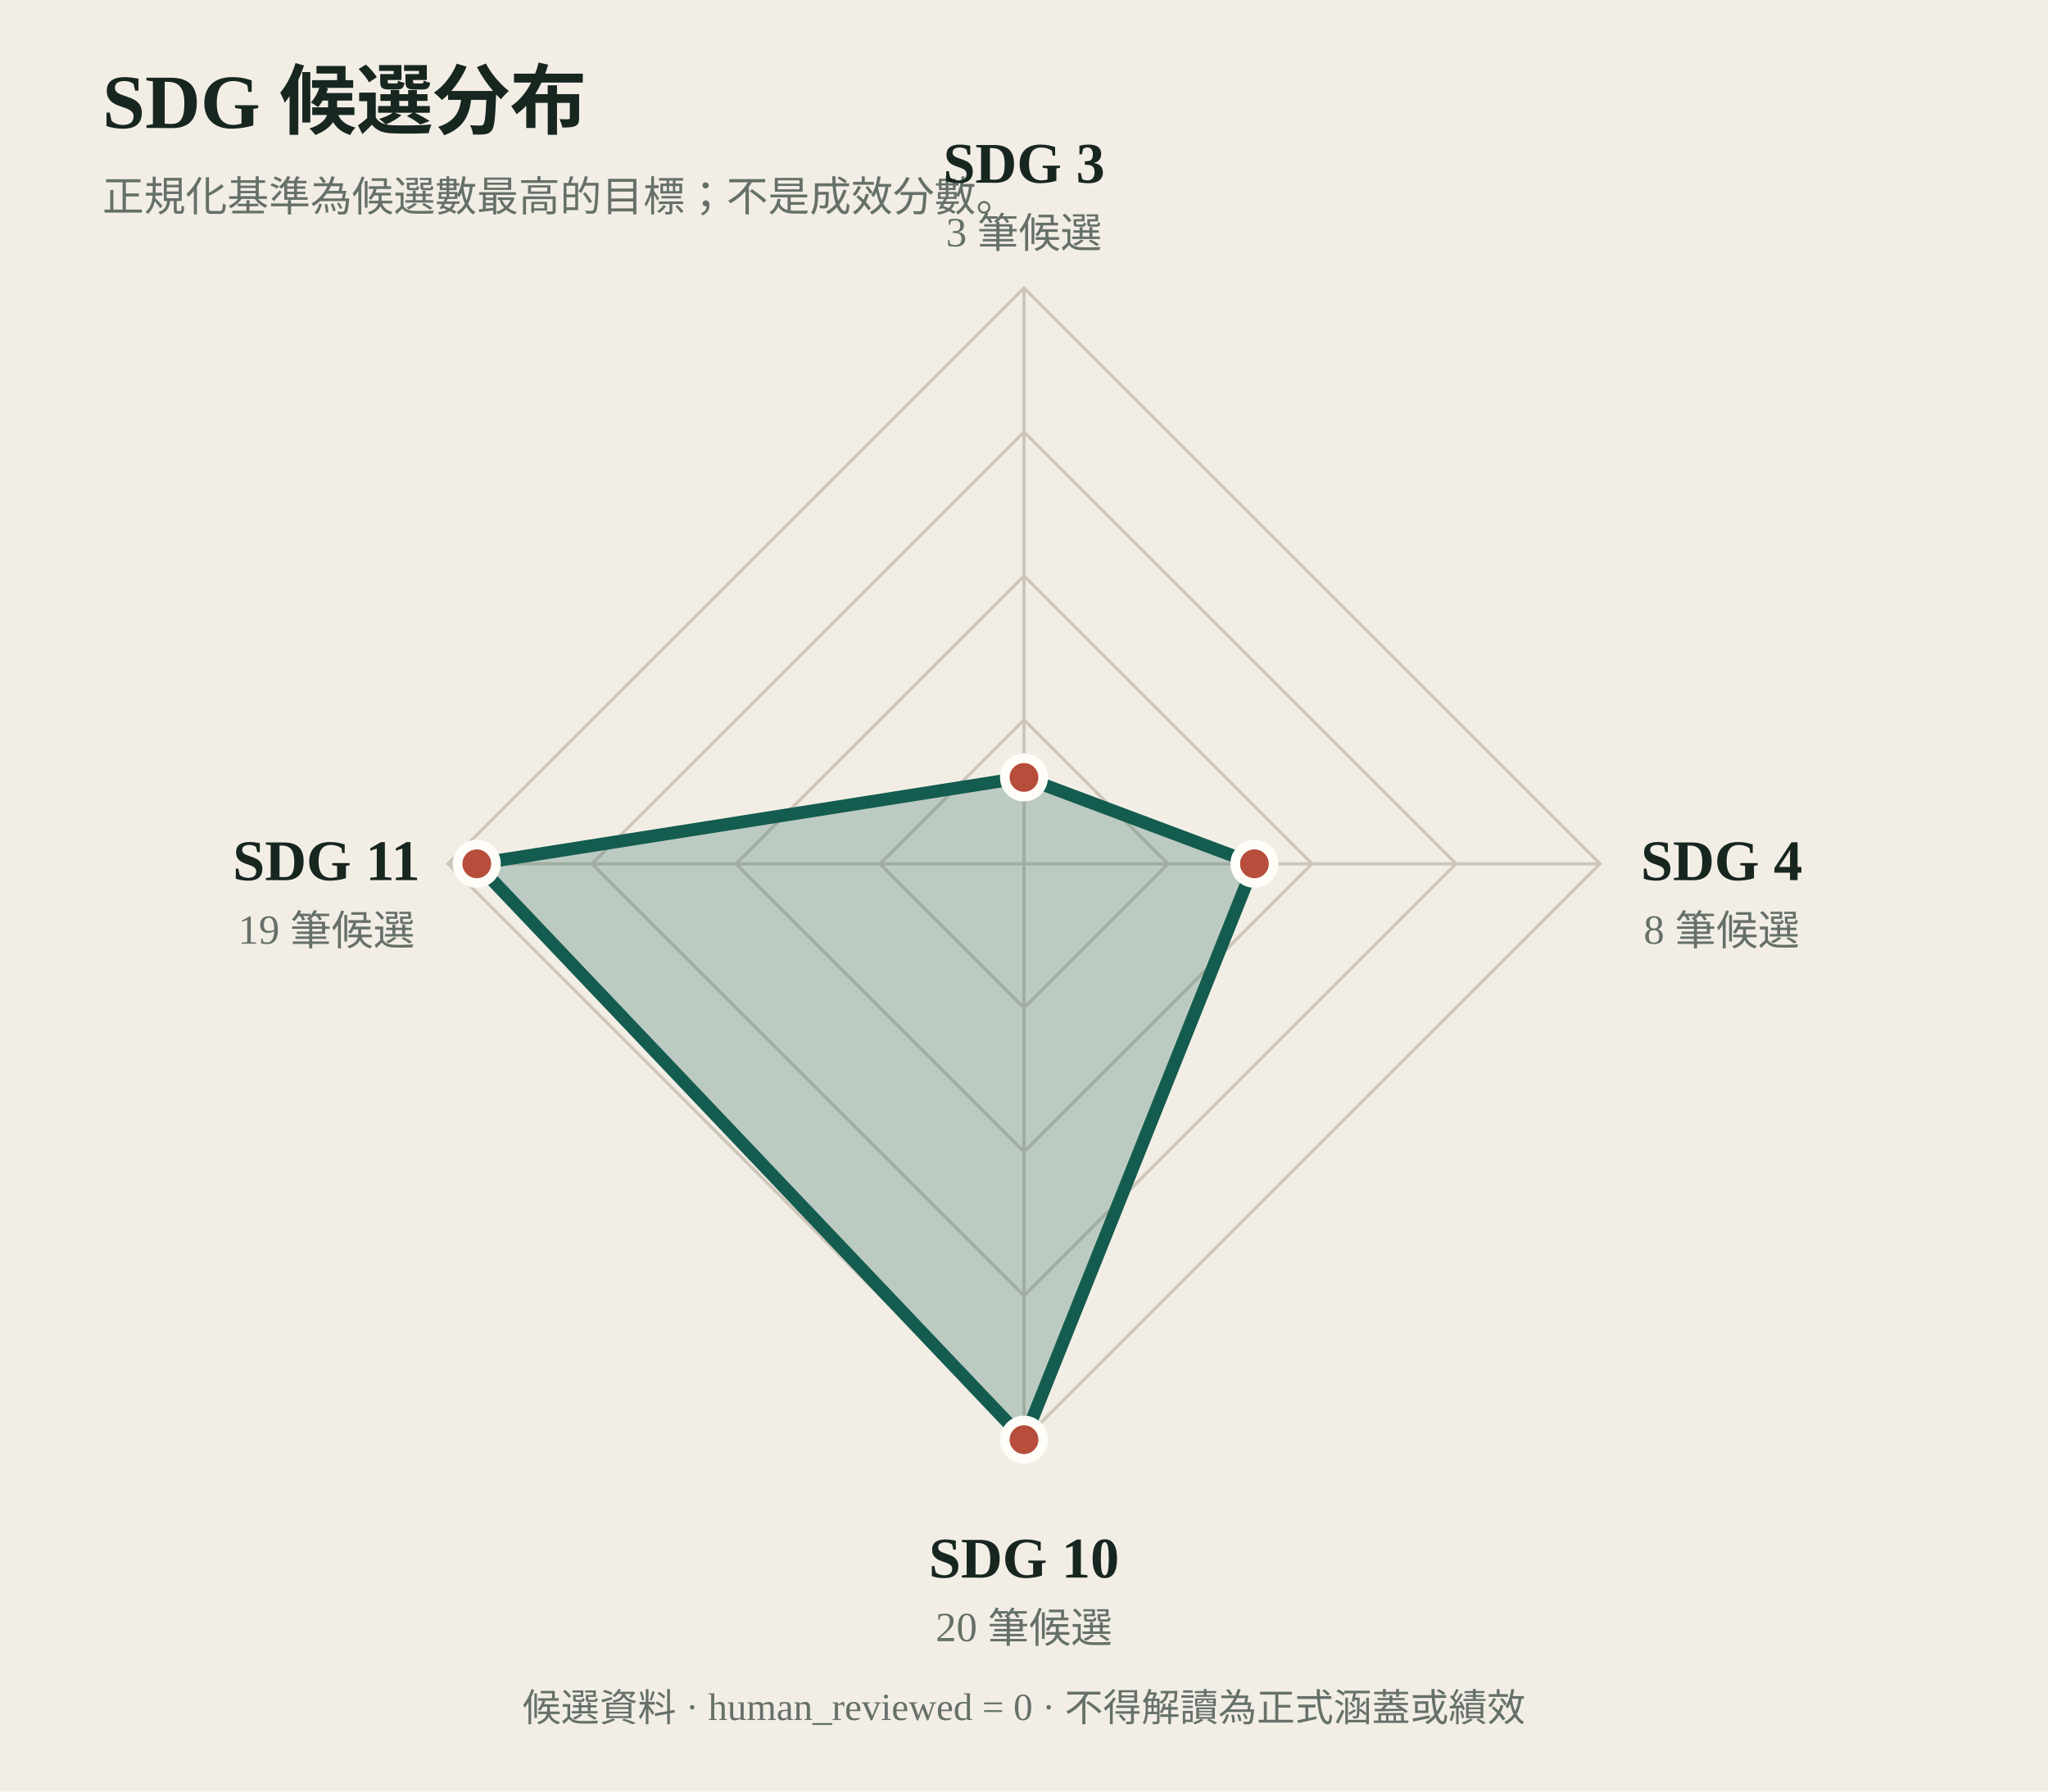
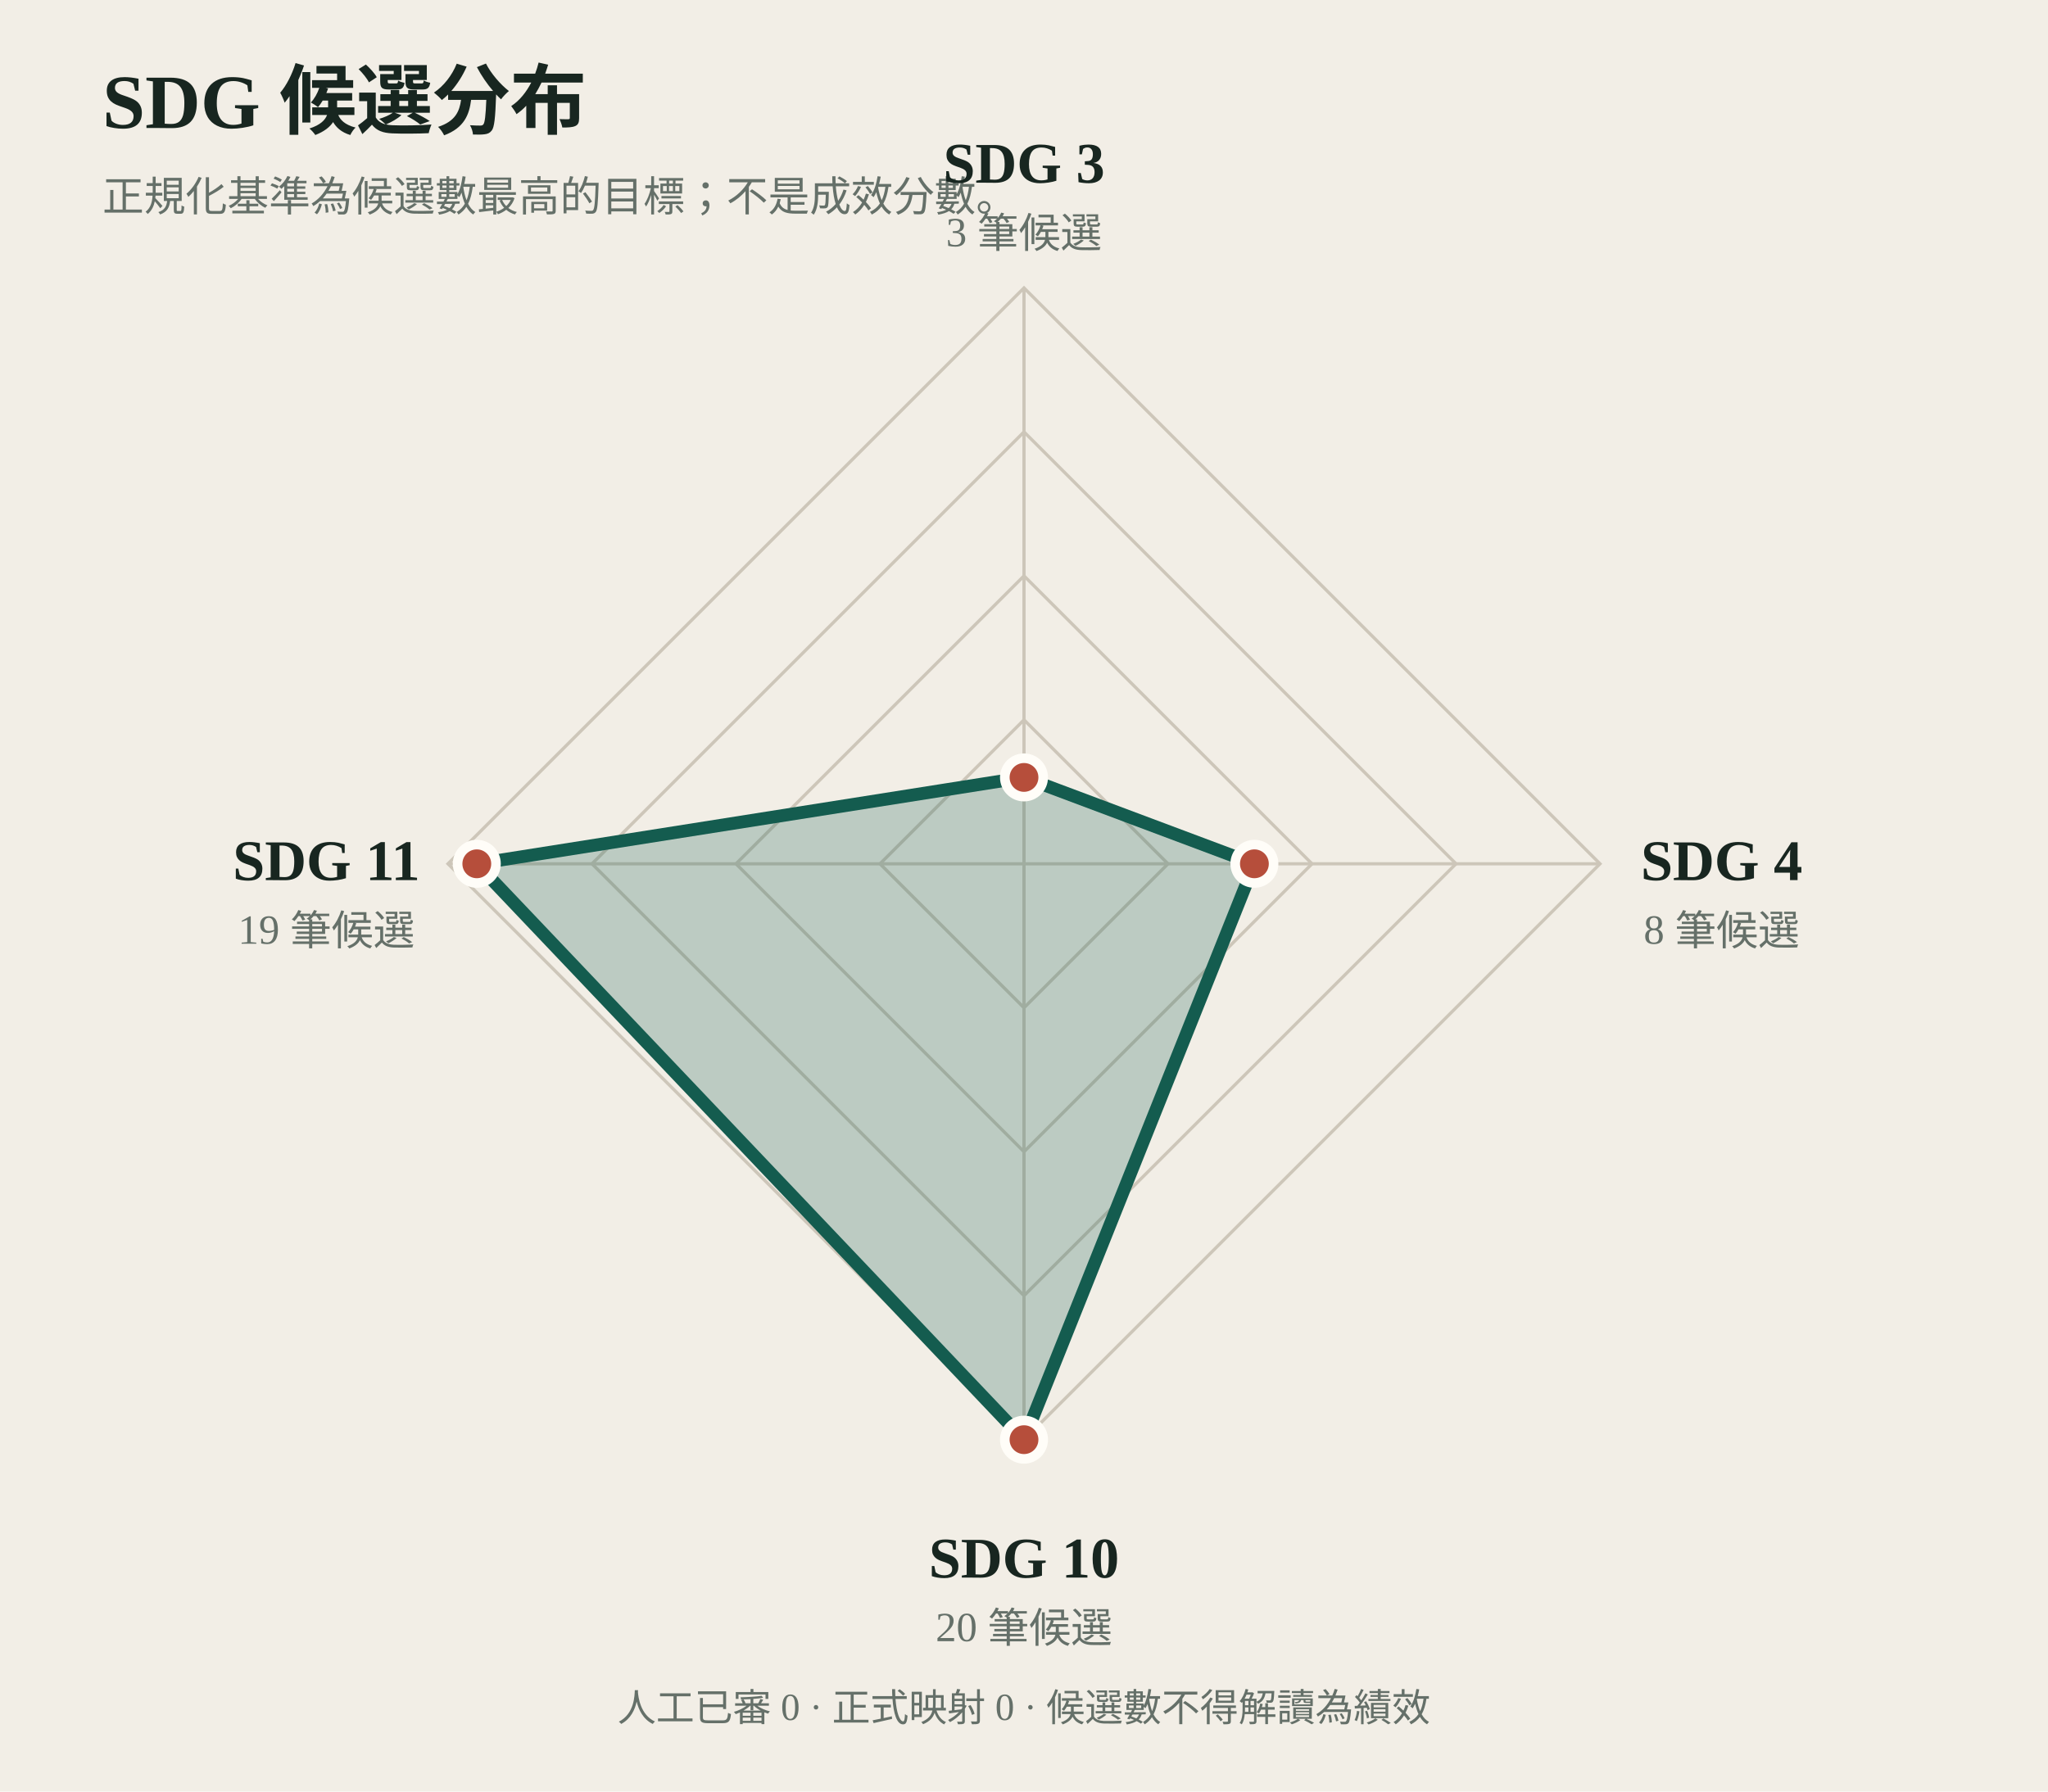
<svg xmlns="http://www.w3.org/2000/svg" viewBox="0 0 640 560" role="img" aria-labelledby="title desc">
  <rect width="640" height="560" fill="#f2eee6" />
  <text x="32" y="40" font-size="24" font-weight="700" fill="#182620">SDG 候選分布</text>
  <text x="32" y="66" font-size="13" fill="#657069">正規化基準為候選數最高的目標；不是成效分數。</text>
  <polygon points="320.0,225.0 365.0,270.0 320.0,315.0 275.0,270.0" fill="none" stroke="#cdc6b9" stroke-width="1" />
  <polygon points="320.0,180.0 410.0,270.0 320.0,360.0 230.0,270.0" fill="none" stroke="#cdc6b9" stroke-width="1" />
  <polygon points="320.0,135.0 455.0,270.0 320.0,405.0 185.0,270.0" fill="none" stroke="#cdc6b9" stroke-width="1" />
  <polygon points="320.0,90.0 500.0,270.0 320.0,450.0 140.0,270.0" fill="none" stroke="#cdc6b9" stroke-width="1" />
  <line x1="320" y1="270" x2="320.0" y2="90.0" stroke="#cdc6b9" stroke-width="1" />
  <line x1="320" y1="270" x2="500.0" y2="270.0" stroke="#cdc6b9" stroke-width="1" />
  <line x1="320" y1="270" x2="320.0" y2="450.0" stroke="#cdc6b9" stroke-width="1" />
  <line x1="320" y1="270" x2="140.0" y2="270.0" stroke="#cdc6b9" stroke-width="1" />
  <polygon points="320.0,243.0 392.0,270.0 320.0,450.0 149.0,270.0" fill="#145c4f" fill-opacity="0.24" stroke="#145c4f" stroke-width="4" />
  <circle cx="320.0" cy="243.0" r="6" fill="#b64e3b" stroke="#fffdf8" stroke-width="3" />
  <circle cx="392.0" cy="270.0" r="6" fill="#b64e3b" stroke="#fffdf8" stroke-width="3" />
  <circle cx="320.0" cy="450.0" r="6" fill="#b64e3b" stroke="#fffdf8" stroke-width="3" />
  <circle cx="149.0" cy="270.0" r="6" fill="#b64e3b" stroke="#fffdf8" stroke-width="3" />
  <text x="320.0" y="52.0" text-anchor="middle" dominant-baseline="middle" font-size="18" font-weight="700" fill="#182620">SDG 3<tspan x="320.0" dy="22" font-size="13" font-weight="500" fill="#657069">3 筆候選</tspan>
  </text>
  <text x="538.0" y="270.0" text-anchor="middle" dominant-baseline="middle" font-size="18" font-weight="700" fill="#182620">SDG 4<tspan x="538.0" dy="22" font-size="13" font-weight="500" fill="#657069">8 筆候選</tspan>
  </text>
  <text x="320.0" y="488.0" text-anchor="middle" dominant-baseline="middle" font-size="18" font-weight="700" fill="#182620">SDG 10<tspan x="320.0" dy="22" font-size="13" font-weight="500" fill="#657069">20 筆候選</tspan>
  </text>
  <text x="102.0" y="270.0" text-anchor="middle" dominant-baseline="middle" font-size="18" font-weight="700" fill="#182620">SDG 11<tspan x="102.0" dy="22" font-size="13" font-weight="500" fill="#657069">19 筆候選</tspan>
  </text>
-   <text x="320" y="538" text-anchor="middle" font-size="12" fill="#657069">候選資料 · human_reviewed = 0 · 不得解讀為正式涵蓋或績效</text>
+   <text x="320" y="538" text-anchor="middle" font-size="12" fill="#657069">人工已審 0 · 正式映射 0 · 候選數不得解讀為績效</text>
</svg>
